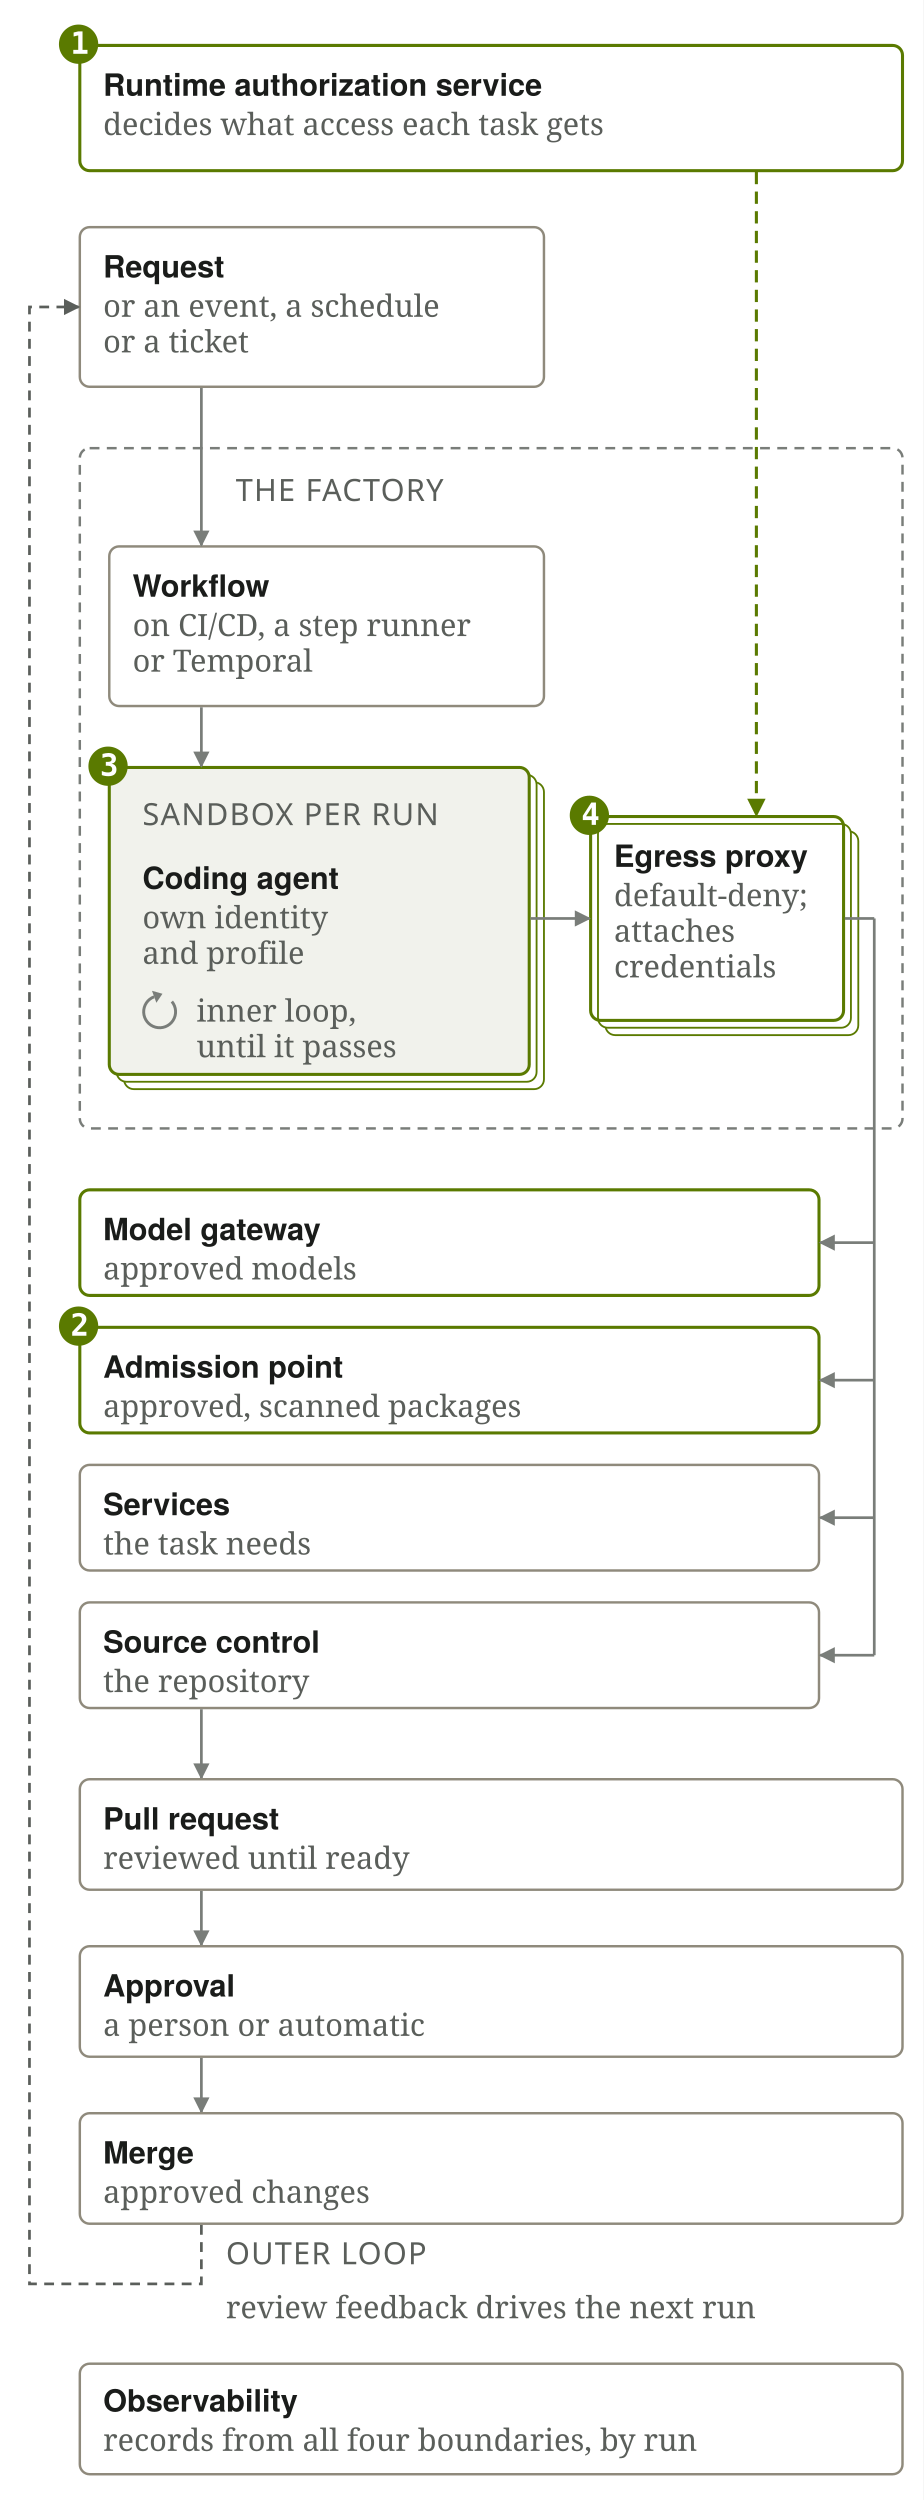
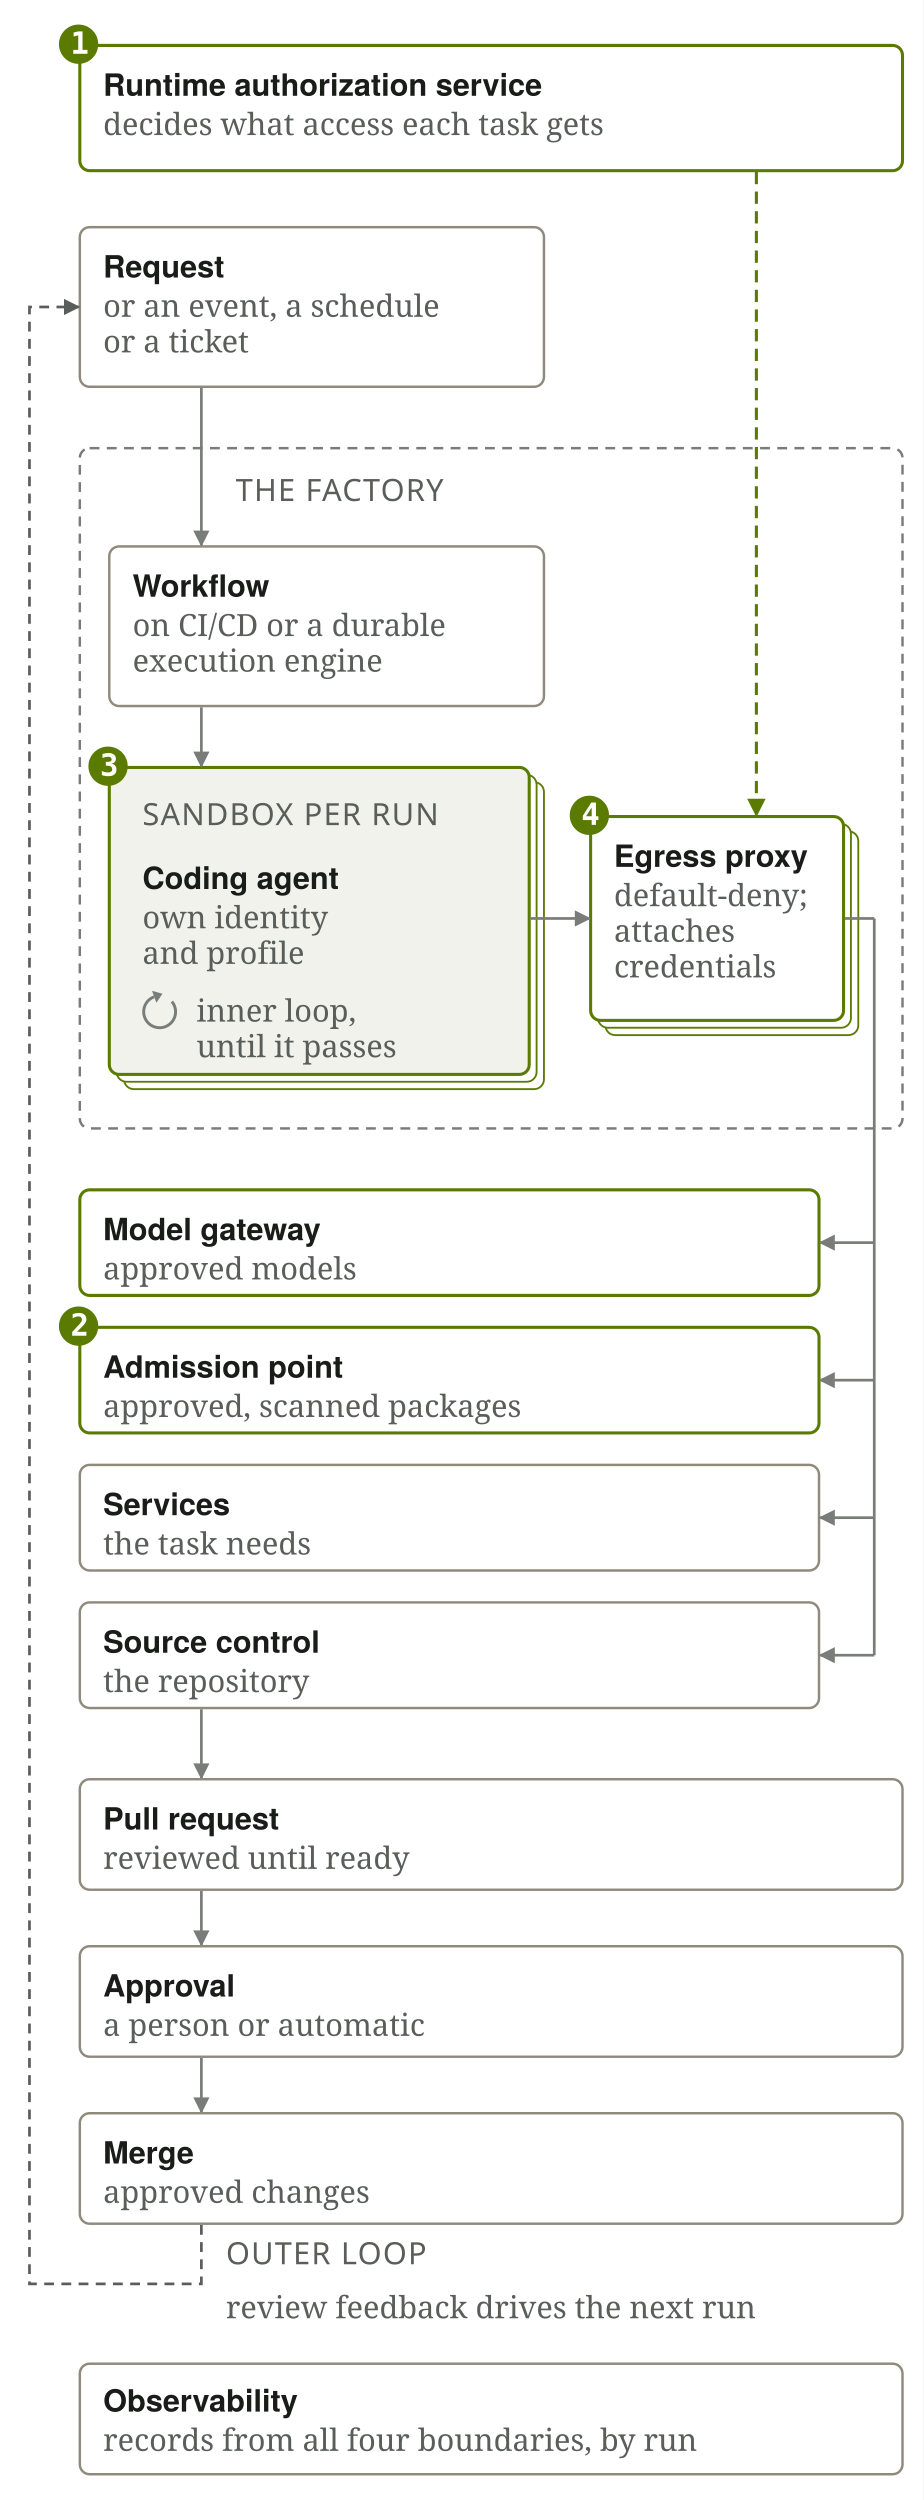
<svg xmlns="http://www.w3.org/2000/svg" viewBox="0 0 376 1018" width="376" height="1018" role="img" aria-labelledby="sf4n-t sf4n-d">
  <rect width="376" height="1018" fill="#FFFFFF" />
  <defs>
    <marker id="sf4n-a" viewBox="0 0 10 10" refX="9" refY="5" markerWidth="6" markerHeight="6" orient="auto-start-reverse">
      <path d="M0 0 L10 5 L0 10 z" fill="#797D79" />
    </marker>
    <marker id="sf4n-g" viewBox="0 0 10 10" refX="9" refY="5" markerWidth="6" markerHeight="6" orient="auto-start-reverse">
      <path d="M0 0 L10 5 L0 10 z" fill="#5A7A00" />
    </marker>
    <marker id="sf4n-s" viewBox="0 0 10 10" refX="9" refY="5" markerWidth="6" markerHeight="6" orient="auto-start-reverse">
      <path d="M0 0 L10 5 L0 10 z" fill="#5A5E5A" />
    </marker>
  </defs>
  <g transform="translate(8 8)">
    <rect x="24.5" y="10.5" width="335" height="51" rx="4" fill="none" stroke="#5A7A00" stroke-width="1.25" />
    <circle cx="24" cy="10" r="8" fill="#5A7A00" />
    <text x="20.7" y="13.9" font-family="'IBM Plex Mono',ui-monospace,'SF Mono',Menlo,Consolas,monospace" font-size="12.5" fill="#FFFFFF" font-weight="600">1</text>
    <text x="34" y="31" font-family="Figtree,'Avenir Next','Helvetica Neue',sans-serif" font-size="12.5" fill="#1A1C1A" font-weight="600">Runtime authorization service</text>
    <text x="34" y="47.0" font-family="'IBM Plex Serif',Charter,Georgia,serif" font-size="12.5" fill="#5A5E5A" font-weight="400">decides what access each task gets</text>
    <rect x="24.5" y="84.5" width="189" height="65" rx="4" fill="none" stroke="#8F8A7C" stroke-width="1" />
    <text x="34" y="105" font-family="Figtree,'Avenir Next','Helvetica Neue',sans-serif" font-size="12.5" fill="#1A1C1A" font-weight="600">Request</text>
    <text x="34" y="121.0" font-family="'IBM Plex Serif',Charter,Georgia,serif" font-size="12.5" fill="#5A5E5A" font-weight="400">or an event, a schedule</text>
    <text x="34" y="135.5" font-family="'IBM Plex Serif',Charter,Georgia,serif" font-size="12.5" fill="#5A5E5A" font-weight="400">or a ticket</text>
    <text x="88" y="196" font-family="'Chakra Petch','Avenir Next',sans-serif" font-size="12.5" fill="#5A5E5A" font-weight="500" letter-spacing="0.04em">THE FACTORY</text>
    <rect x="36.5" y="214.5" width="177" height="65" rx="4" fill="none" stroke="#8F8A7C" stroke-width="1" />
    <text x="46" y="235" font-family="Figtree,'Avenir Next','Helvetica Neue',sans-serif" font-size="12.5" fill="#1A1C1A" font-weight="600">Workflow</text>
-     <text x="46" y="251.0" font-family="'IBM Plex Serif',Charter,Georgia,serif" font-size="12.5" fill="#5A5E5A" font-weight="400">on CI/CD, a step runner</text>
-     <text x="46" y="265.5" font-family="'IBM Plex Serif',Charter,Georgia,serif" font-size="12.5" fill="#5A5E5A" font-weight="400">or Temporal</text>
+     <text x="46" y="251.0" font-family="'IBM Plex Serif',Charter,Georgia,serif" font-size="12.5" fill="#5A5E5A" font-weight="400">on CI/CD or a durable</text>
+     <text x="46" y="265.5" font-family="'IBM Plex Serif',Charter,Georgia,serif" font-size="12.5" fill="#5A5E5A" font-weight="400">execution engine</text>
    <path d="M74 150 L74 214" fill="none" stroke="#797D79" stroke-width="1.1" marker-end="url(#sf4n-a)" />
    <rect x="42.5" y="310.5" width="171" height="125" rx="4" fill="#FFFFFF" stroke="#5A7A00" stroke-width="0.75" />
    <rect x="39.5" y="307.5" width="171" height="125" rx="4" fill="#FFFFFF" stroke="#5A7A00" stroke-width="0.75" />
    <rect x="36.5" y="304.5" width="171" height="125" rx="4" fill="#F1F2EC" stroke="#5A7A00" stroke-width="1.25" />
    <circle cx="36" cy="304" r="8" fill="#5A7A00" />
    <text x="32.7" y="307.9" font-family="'IBM Plex Mono',ui-monospace,'SF Mono',Menlo,Consolas,monospace" font-size="12.5" fill="#FFFFFF" font-weight="600">3</text>
    <text x="50" y="328" font-family="'Chakra Petch','Avenir Next',sans-serif" font-size="12.5" fill="#5A5E5A" font-weight="500" letter-spacing="0.04em">SANDBOX PER RUN</text>
    <text x="50" y="354" font-family="Figtree,'Avenir Next','Helvetica Neue',sans-serif" font-size="12.5" fill="#1A1C1A" font-weight="600">Coding agent</text>
    <text x="50" y="370.0" font-family="'IBM Plex Serif',Charter,Georgia,serif" font-size="12.5" fill="#5A5E5A" font-weight="400">own identity</text>
    <text x="50" y="384.5" font-family="'IBM Plex Serif',Charter,Georgia,serif" font-size="12.5" fill="#5A5E5A" font-weight="400">and profile</text>
    <path d="M61.98 399.82 A6.5 6.5 0 1 1 54.78 397.89" fill="none" stroke="#797D79" stroke-width="1.2" />
    <path d="M58.16 396.66 L55.67 400.34 L53.89 395.45 z" fill="#797D79" />
-     <text x="72" y="408" font-family="'IBM Plex Serif',Charter,Georgia,serif" font-size="12.5" fill="#5A5E5A" font-weight="400">inner loop,</text>
+     <text x="72" y="408.0" font-family="'IBM Plex Serif',Charter,Georgia,serif" font-size="12.5" fill="#5A5E5A" font-weight="400">inner loop,</text>
    <text x="72" y="422.5" font-family="'IBM Plex Serif',Charter,Georgia,serif" font-size="12.5" fill="#5A5E5A" font-weight="400">until it passes</text>
    <path d="M74 280 L74 304" fill="none" stroke="#797D79" stroke-width="1.1" marker-end="url(#sf4n-a)" />
    <rect x="24.5" y="174.5" width="335" height="277" rx="4" fill="none" stroke="#797D79" stroke-width="1" stroke-dasharray="4 3" />
    <rect x="238.5" y="330.5" width="103" height="83" rx="4" fill="#FFFFFF" stroke="#5A7A00" stroke-width="0.75" />
    <rect x="235.5" y="327.5" width="103" height="83" rx="4" fill="#FFFFFF" stroke="#5A7A00" stroke-width="0.75" />
-     <rect x="232.5" y="324.5" width="103" height="83" rx="4" fill="none" stroke="#5A7A00" stroke-width="1.25" />
+     <rect x="232.5" y="324.5" width="103" height="83" rx="4" fill="#FFFFFF" stroke="#5A7A00" stroke-width="1.25" />
    <circle cx="232" cy="324" r="8" fill="#5A7A00" />
    <text x="228.7" y="327.9" font-family="'IBM Plex Mono',ui-monospace,'SF Mono',Menlo,Consolas,monospace" font-size="12.5" fill="#FFFFFF" font-weight="600">4</text>
    <text x="242" y="345" font-family="Figtree,'Avenir Next','Helvetica Neue',sans-serif" font-size="12.5" fill="#1A1C1A" font-weight="600">Egress proxy</text>
    <text x="242" y="361.0" font-family="'IBM Plex Serif',Charter,Georgia,serif" font-size="12.5" fill="#5A5E5A" font-weight="400">default-deny;</text>
    <text x="242" y="375.5" font-family="'IBM Plex Serif',Charter,Georgia,serif" font-size="12.5" fill="#5A5E5A" font-weight="400">attaches</text>
    <text x="242" y="390.0" font-family="'IBM Plex Serif',Charter,Georgia,serif" font-size="12.5" fill="#5A5E5A" font-weight="400">credentials</text>
    <path d="M208 366 L232 366" fill="none" stroke="#797D79" stroke-width="1.1" marker-end="url(#sf4n-a)" />
    <path d="M300 62 L300 324" fill="none" stroke="#5A7A00" stroke-width="1.25" stroke-dasharray="5 3" marker-end="url(#sf4n-g)" />
    <rect x="24.5" y="476.5" width="301" height="43" rx="4" fill="none" stroke="#5A7A00" stroke-width="1.25" />
-     <text x="34" y="497" font-family="Figtree,'Avenir Next','Helvetica Neue',sans-serif" font-size="12.5" fill="#1A1C1A" font-weight="600">Model gateway</text>
+     <text x="34" y="497.0" font-family="Figtree,'Avenir Next','Helvetica Neue',sans-serif" font-size="12.5" fill="#1A1C1A" font-weight="600">Model gateway</text>
    <text x="34" y="513.0" font-family="'IBM Plex Serif',Charter,Georgia,serif" font-size="12.5" fill="#5A5E5A" font-weight="400">approved models</text>
    <rect x="24.5" y="532.5" width="301" height="43" rx="4" fill="none" stroke="#5A7A00" stroke-width="1.25" />
-     <circle cx="24" cy="532" r="8" fill="#5A7A00" />
+     <circle cx="24" cy="532.0" r="8" fill="#5A7A00" />
    <text x="20.7" y="535.9" font-family="'IBM Plex Mono',ui-monospace,'SF Mono',Menlo,Consolas,monospace" font-size="12.5" fill="#FFFFFF" font-weight="600">2</text>
-     <text x="34" y="553" font-family="Figtree,'Avenir Next','Helvetica Neue',sans-serif" font-size="12.5" fill="#1A1C1A" font-weight="600">Admission point</text>
+     <text x="34" y="553.0" font-family="Figtree,'Avenir Next','Helvetica Neue',sans-serif" font-size="12.5" fill="#1A1C1A" font-weight="600">Admission point</text>
    <text x="34" y="569.0" font-family="'IBM Plex Serif',Charter,Georgia,serif" font-size="12.5" fill="#5A5E5A" font-weight="400">approved, scanned packages</text>
    <rect x="24.5" y="588.5" width="301" height="43" rx="4" fill="none" stroke="#8F8A7C" stroke-width="1" />
-     <text x="34" y="609" font-family="Figtree,'Avenir Next','Helvetica Neue',sans-serif" font-size="12.5" fill="#1A1C1A" font-weight="600">Services</text>
+     <text x="34" y="609.0" font-family="Figtree,'Avenir Next','Helvetica Neue',sans-serif" font-size="12.5" fill="#1A1C1A" font-weight="600">Services</text>
    <text x="34" y="625.0" font-family="'IBM Plex Serif',Charter,Georgia,serif" font-size="12.5" fill="#5A5E5A" font-weight="400">the task needs</text>
    <rect x="24.5" y="644.5" width="301" height="43" rx="4" fill="none" stroke="#8F8A7C" stroke-width="1" />
-     <text x="34" y="665" font-family="Figtree,'Avenir Next','Helvetica Neue',sans-serif" font-size="12.5" fill="#1A1C1A" font-weight="600">Source control</text>
+     <text x="34" y="665.0" font-family="Figtree,'Avenir Next','Helvetica Neue',sans-serif" font-size="12.5" fill="#1A1C1A" font-weight="600">Source control</text>
    <text x="34" y="681.0" font-family="'IBM Plex Serif',Charter,Georgia,serif" font-size="12.5" fill="#5A5E5A" font-weight="400">the repository</text>
    <path d="M336 366 L348 366" fill="none" stroke="#797D79" stroke-width="1.1" />
    <path d="M348 366 L348 666" fill="none" stroke="#797D79" stroke-width="1.1" />
    <path d="M348 498 L326 498" fill="none" stroke="#797D79" stroke-width="1.1" marker-end="url(#sf4n-a)" />
    <path d="M348 554 L326 554" fill="none" stroke="#797D79" stroke-width="1.1" marker-end="url(#sf4n-a)" />
    <path d="M348 610 L326 610" fill="none" stroke="#797D79" stroke-width="1.1" marker-end="url(#sf4n-a)" />
    <path d="M348 666 L326 666" fill="none" stroke="#797D79" stroke-width="1.1" marker-end="url(#sf4n-a)" />
    <path d="M74 688 L74 716" fill="none" stroke="#797D79" stroke-width="1.1" marker-end="url(#sf4n-a)" />
    <rect x="24.5" y="716.5" width="335" height="45" rx="4" fill="none" stroke="#8F8A7C" stroke-width="1" />
-     <text x="34" y="737" font-family="Figtree,'Avenir Next','Helvetica Neue',sans-serif" font-size="12.5" fill="#1A1C1A" font-weight="600">Pull request</text>
+     <text x="34" y="737.0" font-family="Figtree,'Avenir Next','Helvetica Neue',sans-serif" font-size="12.5" fill="#1A1C1A" font-weight="600">Pull request</text>
    <text x="34" y="753.0" font-family="'IBM Plex Serif',Charter,Georgia,serif" font-size="12.5" fill="#5A5E5A" font-weight="400">reviewed until ready</text>
    <path d="M74 762 L74 784" fill="none" stroke="#797D79" stroke-width="1.1" marker-end="url(#sf4n-a)" />
    <rect x="24.5" y="784.5" width="335" height="45" rx="4" fill="none" stroke="#8F8A7C" stroke-width="1" />
-     <text x="34" y="805" font-family="Figtree,'Avenir Next','Helvetica Neue',sans-serif" font-size="12.5" fill="#1A1C1A" font-weight="600">Approval</text>
+     <text x="34" y="805.0" font-family="Figtree,'Avenir Next','Helvetica Neue',sans-serif" font-size="12.5" fill="#1A1C1A" font-weight="600">Approval</text>
    <text x="34" y="821.0" font-family="'IBM Plex Serif',Charter,Georgia,serif" font-size="12.5" fill="#5A5E5A" font-weight="400">a person or automatic</text>
    <path d="M74 830 L74 852" fill="none" stroke="#797D79" stroke-width="1.1" marker-end="url(#sf4n-a)" />
    <rect x="24.5" y="852.5" width="335" height="45" rx="4" fill="none" stroke="#8F8A7C" stroke-width="1" />
-     <text x="34" y="873" font-family="Figtree,'Avenir Next','Helvetica Neue',sans-serif" font-size="12.5" fill="#1A1C1A" font-weight="600">Merge</text>
+     <text x="34" y="873.0" font-family="Figtree,'Avenir Next','Helvetica Neue',sans-serif" font-size="12.5" fill="#1A1C1A" font-weight="600">Merge</text>
    <text x="34" y="889.0" font-family="'IBM Plex Serif',Charter,Georgia,serif" font-size="12.5" fill="#5A5E5A" font-weight="400">approved changes</text>
    <path d="M74 898 L74 922 L4 922 L4 117 L24 117" fill="none" stroke="#5A5E5A" stroke-width="1.1" stroke-dasharray="4 3" marker-end="url(#sf4n-s)" />
-     <text x="84" y="914" font-family="'Chakra Petch','Avenir Next',sans-serif" font-size="12.5" fill="#5A5E5A" font-weight="500" letter-spacing="0.04em">OUTER LOOP</text>
-     <text x="84" y="936" font-family="'IBM Plex Serif',Charter,Georgia,serif" font-size="12.5" fill="#5A5E5A" font-weight="400">review feedback drives the next run</text>
+     <text x="84" y="914.0" font-family="'Chakra Petch','Avenir Next',sans-serif" font-size="12.5" fill="#5A5E5A" font-weight="500" letter-spacing="0.04em">OUTER LOOP</text>
+     <text x="84" y="936.0" font-family="'IBM Plex Serif',Charter,Georgia,serif" font-size="12.5" fill="#5A5E5A" font-weight="400">review feedback drives the next run</text>
    <rect x="24.5" y="954.5" width="335" height="45" rx="4" fill="none" stroke="#8F8A7C" stroke-width="1" />
-     <text x="34" y="974" font-family="Figtree,'Avenir Next','Helvetica Neue',sans-serif" font-size="12.5" fill="#1A1C1A" font-weight="600">Observability</text>
-     <text x="34" y="990" font-family="'IBM Plex Serif',Charter,Georgia,serif" font-size="12.5" fill="#5A5E5A" font-weight="400">records from all four boundaries, by run</text>
+     <text x="34" y="974.0" font-family="Figtree,'Avenir Next','Helvetica Neue',sans-serif" font-size="12.5" fill="#1A1C1A" font-weight="600">Observability</text>
+     <text x="34" y="990.0" font-family="'IBM Plex Serif',Charter,Georgia,serif" font-size="12.5" fill="#5A5E5A" font-weight="400">records from all four boundaries, by run</text>
  </g>
</svg>
